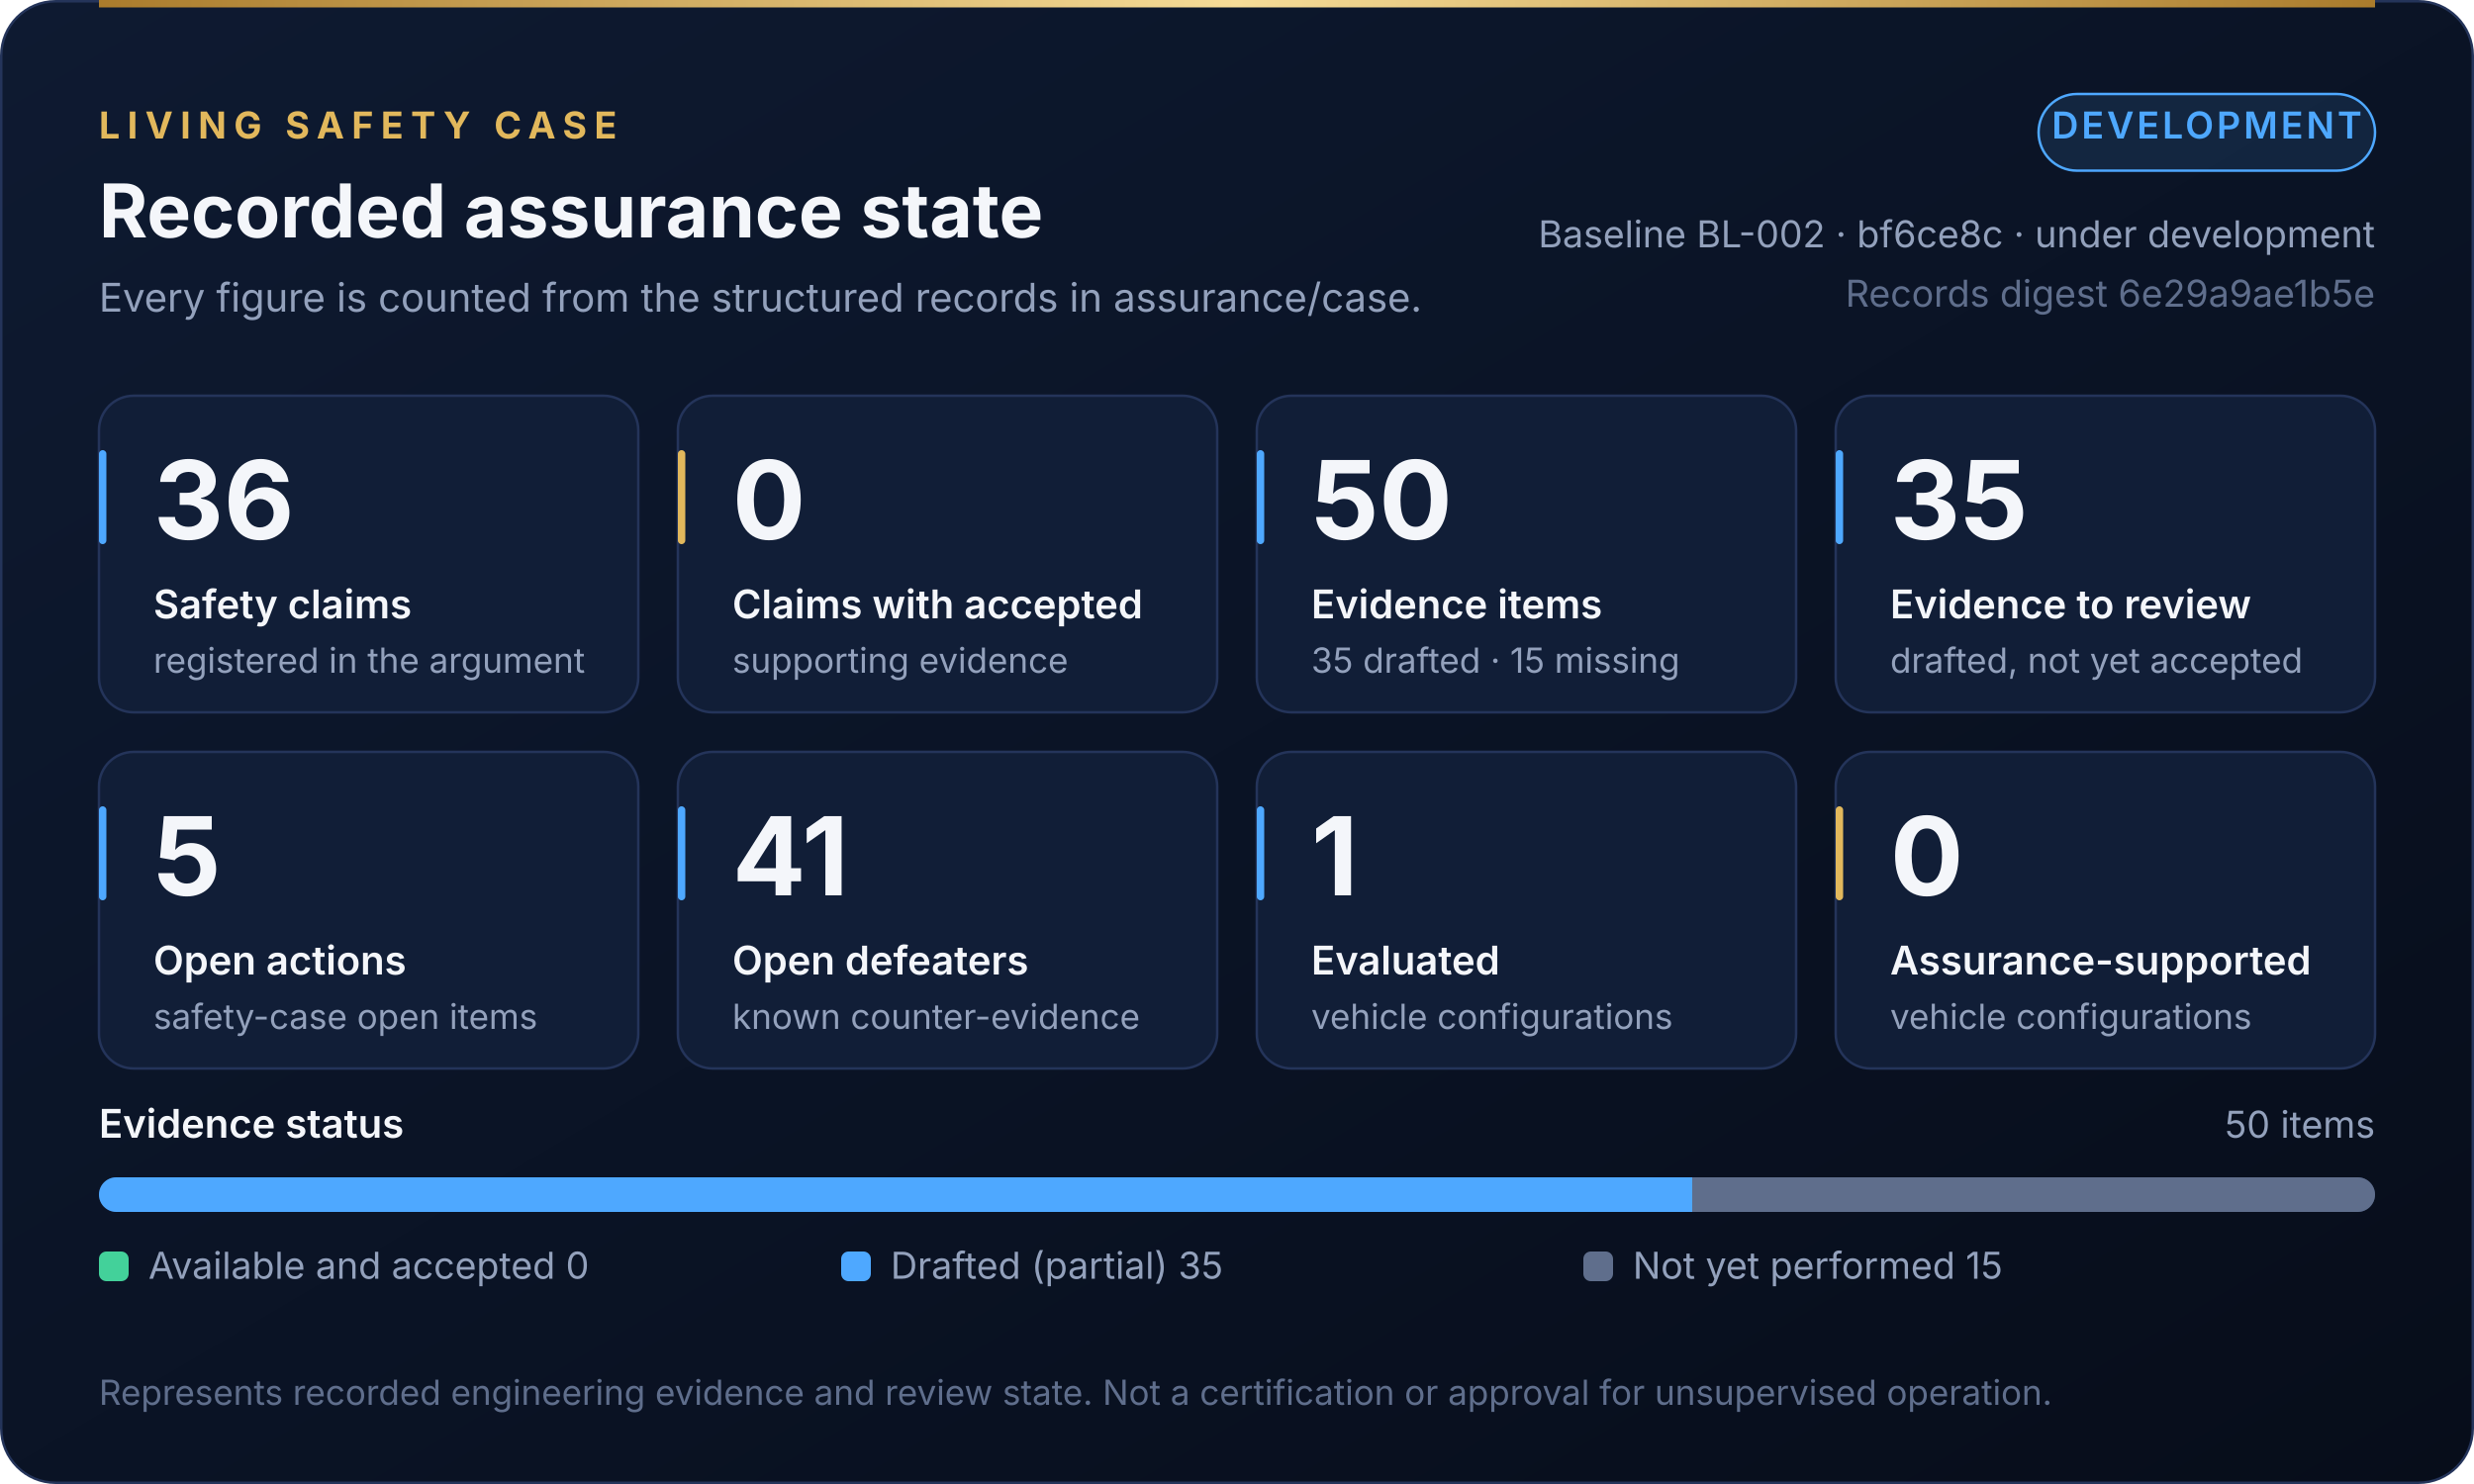
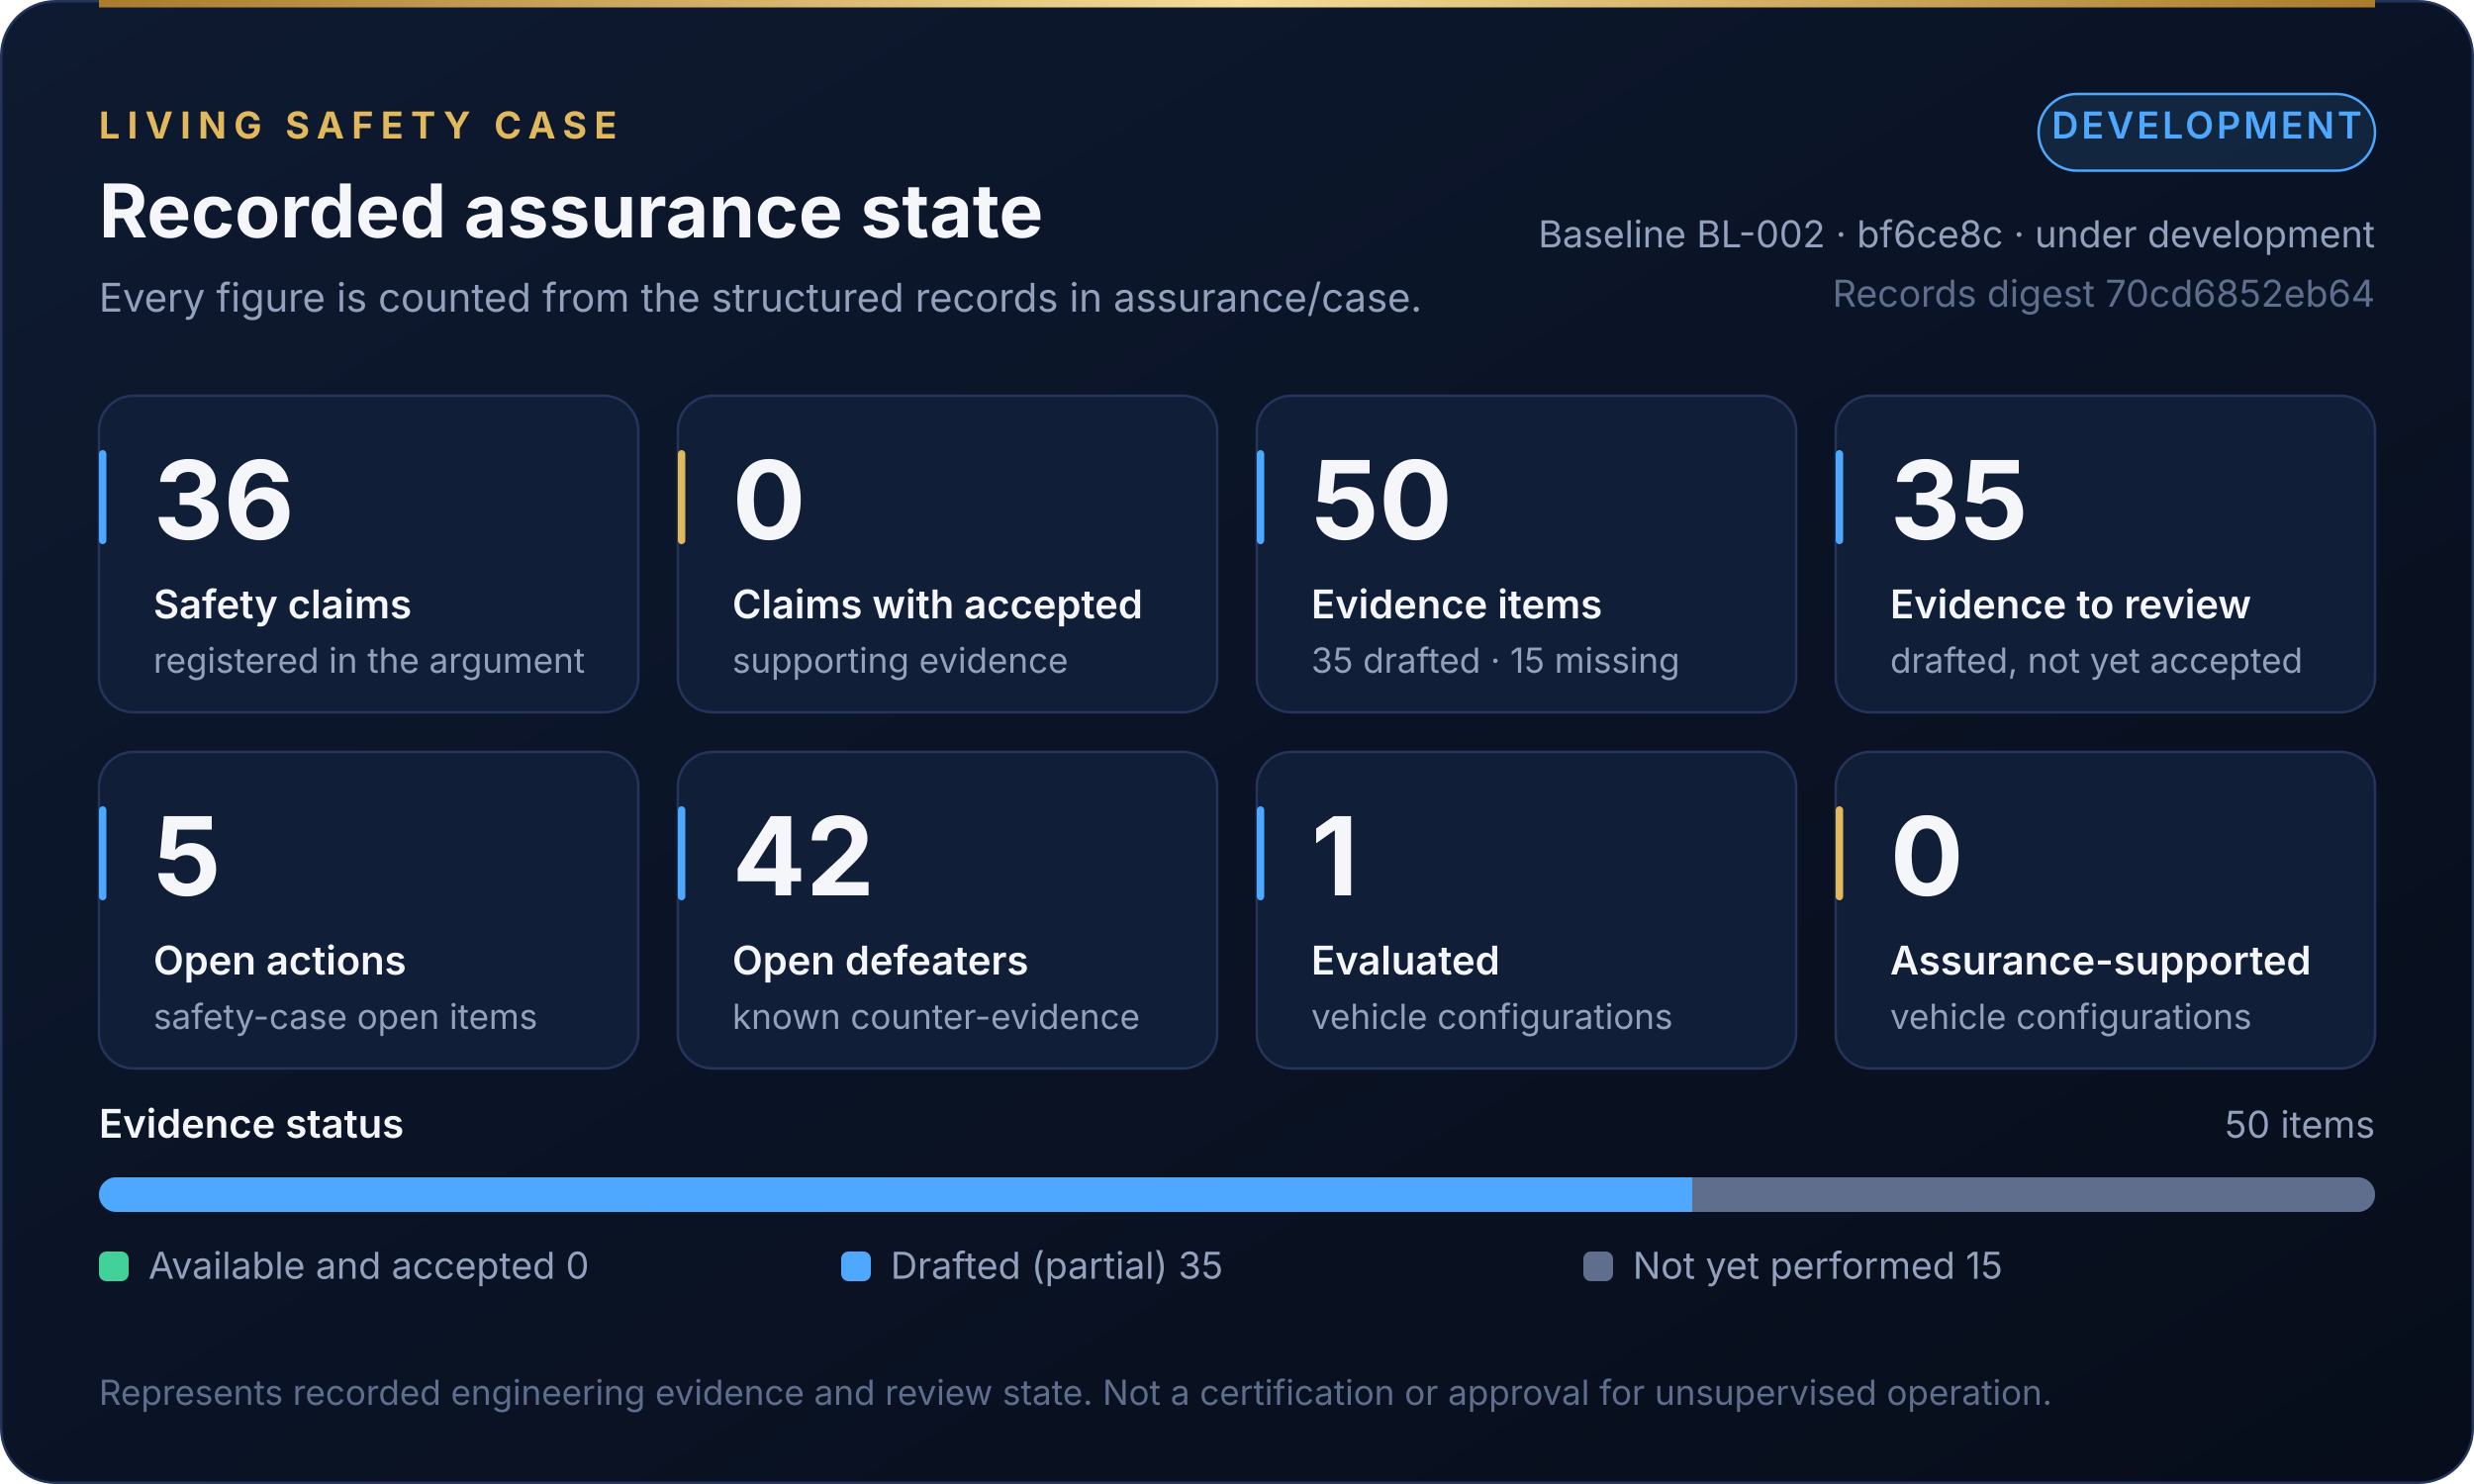
<svg xmlns="http://www.w3.org/2000/svg" width="1000" height="600" viewBox="0 0 1000 600" role="img" aria-labelledby="dash-t dash-d">
  <defs>
    <linearGradient id="dash-bg" x1="0" y1="0" x2="1" y2="1">
      <stop offset="0" stop-color="#0E1A31" />
      <stop offset="1" stop-color="#070D1A" />
    </linearGradient>
    <linearGradient id="dash-gold" x1="0" y1="0" x2="1" y2="0">
      <stop offset="0" stop-color="#A97A2A" />
      <stop offset="0.5" stop-color="#F6DC97" />
      <stop offset="1" stop-color="#A97A2A" />
    </linearGradient>
  </defs>
  <rect x="0.5" y="0.5" width="999" height="599" rx="22" fill="url(#dash-bg)" stroke="#24345A" />
  <rect x="40" y="0" width="920" height="3" fill="url(#dash-gold)" />
  <g font-family="Inter, 'Segoe UI', 'Helvetica Neue', Helvetica, Arial, sans-serif">
    <text x="40" y="56" font-size="15" font-weight="700" fill="#E2B85C" text-anchor="start" letter-spacing="3">LIVING SAFETY CASE</text>
    <text x="40" y="96" font-size="30" font-weight="700" fill="#F4F6FA" text-anchor="start">Recorded assurance state</text>
    <text x="40" y="126" font-size="16" font-weight="400" fill="#93A1BC" text-anchor="start">Every figure is counted from the structured records in assurance/case.</text>
    <rect x="824" y="38" width="136" height="31" rx="15.5" fill="#4EA8FF" fill-opacity="0.12" stroke="#4EA8FF" />
    <text x="892.0" y="56" font-size="15" font-weight="600" fill="#4EA8FF" text-anchor="middle" letter-spacing="1.2">DEVELOPMENT</text>
    <text x="960" y="100" font-size="15" font-weight="400" fill="#93A1BC" text-anchor="end">Baseline BL-002 · bf6ce8c · under development</text>
-     <text x="960" y="124" font-size="15" font-weight="400" fill="#5F6E8C" text-anchor="end">Records digest 6e29a9ae1b5e</text>
+     <text x="960" y="124" font-size="15" font-weight="400" fill="#5F6E8C" text-anchor="end">Records digest 70cd6852eb64</text>
    <rect x="40" y="160" width="218" height="128" rx="14" fill="#111E37" stroke="#24345A" />
    <rect x="40" y="182" width="3" height="38" rx="1.5" fill="#4EA8FF" />
    <text x="62" y="218" font-size="44" font-weight="700" fill="#F4F6FA" text-anchor="start">36</text>
    <text x="62" y="250" font-size="16" font-weight="600" fill="#F4F6FA" text-anchor="start">Safety claims</text>
    <text x="62" y="272" font-size="14" font-weight="400" fill="#93A1BC" text-anchor="start">registered in the argument</text>
    <rect x="274" y="160" width="218" height="128" rx="14" fill="#111E37" stroke="#24345A" />
    <rect x="274" y="182" width="3" height="38" rx="1.5" fill="#E2B85C" />
    <text x="296" y="218" font-size="44" font-weight="700" fill="#F4F6FA" text-anchor="start">0</text>
    <text x="296" y="250" font-size="16" font-weight="600" fill="#F4F6FA" text-anchor="start">Claims with accepted</text>
    <text x="296" y="272" font-size="14" font-weight="400" fill="#93A1BC" text-anchor="start">supporting evidence</text>
    <rect x="508" y="160" width="218" height="128" rx="14" fill="#111E37" stroke="#24345A" />
    <rect x="508" y="182" width="3" height="38" rx="1.5" fill="#4EA8FF" />
    <text x="530" y="218" font-size="44" font-weight="700" fill="#F4F6FA" text-anchor="start">50</text>
    <text x="530" y="250" font-size="16" font-weight="600" fill="#F4F6FA" text-anchor="start">Evidence items</text>
    <text x="530" y="272" font-size="14" font-weight="400" fill="#93A1BC" text-anchor="start">35 drafted · 15 missing</text>
    <rect x="742" y="160" width="218" height="128" rx="14" fill="#111E37" stroke="#24345A" />
    <rect x="742" y="182" width="3" height="38" rx="1.5" fill="#4EA8FF" />
    <text x="764" y="218" font-size="44" font-weight="700" fill="#F4F6FA" text-anchor="start">35</text>
    <text x="764" y="250" font-size="16" font-weight="600" fill="#F4F6FA" text-anchor="start">Evidence to review</text>
    <text x="764" y="272" font-size="14" font-weight="400" fill="#93A1BC" text-anchor="start">drafted, not yet accepted</text>
    <rect x="40" y="304" width="218" height="128" rx="14" fill="#111E37" stroke="#24345A" />
    <rect x="40" y="326" width="3" height="38" rx="1.5" fill="#4EA8FF" />
    <text x="62" y="362" font-size="44" font-weight="700" fill="#F4F6FA" text-anchor="start">5</text>
    <text x="62" y="394" font-size="16" font-weight="600" fill="#F4F6FA" text-anchor="start">Open actions</text>
    <text x="62" y="416" font-size="14" font-weight="400" fill="#93A1BC" text-anchor="start">safety-case open items</text>
    <rect x="274" y="304" width="218" height="128" rx="14" fill="#111E37" stroke="#24345A" />
    <rect x="274" y="326" width="3" height="38" rx="1.5" fill="#4EA8FF" />
-     <text x="296" y="362" font-size="44" font-weight="700" fill="#F4F6FA" text-anchor="start">41</text>
+     <text x="296" y="362" font-size="44" font-weight="700" fill="#F4F6FA" text-anchor="start">42</text>
    <text x="296" y="394" font-size="16" font-weight="600" fill="#F4F6FA" text-anchor="start">Open defeaters</text>
    <text x="296" y="416" font-size="14" font-weight="400" fill="#93A1BC" text-anchor="start">known counter-evidence</text>
    <rect x="508" y="304" width="218" height="128" rx="14" fill="#111E37" stroke="#24345A" />
    <rect x="508" y="326" width="3" height="38" rx="1.5" fill="#4EA8FF" />
    <text x="530" y="362" font-size="44" font-weight="700" fill="#F4F6FA" text-anchor="start">1</text>
    <text x="530" y="394" font-size="16" font-weight="600" fill="#F4F6FA" text-anchor="start">Evaluated</text>
    <text x="530" y="416" font-size="14" font-weight="400" fill="#93A1BC" text-anchor="start">vehicle configurations</text>
    <rect x="742" y="304" width="218" height="128" rx="14" fill="#111E37" stroke="#24345A" />
    <rect x="742" y="326" width="3" height="38" rx="1.5" fill="#E2B85C" />
    <text x="764" y="362" font-size="44" font-weight="700" fill="#F4F6FA" text-anchor="start">0</text>
    <text x="764" y="394" font-size="16" font-weight="600" fill="#F4F6FA" text-anchor="start">Assurance-supported</text>
    <text x="764" y="416" font-size="14" font-weight="400" fill="#93A1BC" text-anchor="start">vehicle configurations</text>
    <text x="40" y="460" font-size="16" font-weight="600" fill="#F4F6FA" text-anchor="start">Evidence status</text>
    <text x="960" y="460" font-size="15" font-weight="400" fill="#93A1BC" text-anchor="end">50 items</text>
    <defs>
      <clipPath id="bar40476">
        <rect x="40" y="476" width="920" height="14" rx="7.0" />
      </clipPath>
    </defs>
    <g clip-path="url(#bar40476)">
      <rect x="40" y="476" width="920" height="14" rx="7.0" fill="#070D1A" stroke="#24345A" />
      <rect x="40.0" y="476" width="644.0" height="14" fill="#4EA8FF" />
      <rect x="684.0" y="476" width="276.0" height="14" fill="#5F6E8C" />
    </g>
    <rect x="40" y="506" width="12" height="12" rx="3" fill="#43D19A" />
    <text x="60" y="517" font-size="15" font-weight="400" fill="#93A1BC" text-anchor="start">Available and accepted  0</text>
    <rect x="340" y="506" width="12" height="12" rx="3" fill="#4EA8FF" />
    <text x="360" y="517" font-size="15" font-weight="400" fill="#93A1BC" text-anchor="start">Drafted (partial)  35</text>
    <rect x="640" y="506" width="12" height="12" rx="3" fill="#5F6E8C" />
    <text x="660" y="517" font-size="15" font-weight="400" fill="#93A1BC" text-anchor="start">Not yet performed  15</text>
    <text x="40" y="568" font-size="14" font-weight="400" fill="#5F6E8C" text-anchor="start">Represents recorded engineering evidence and review state. Not a certification or approval for unsupervised operation.</text>
  </g>
</svg>
